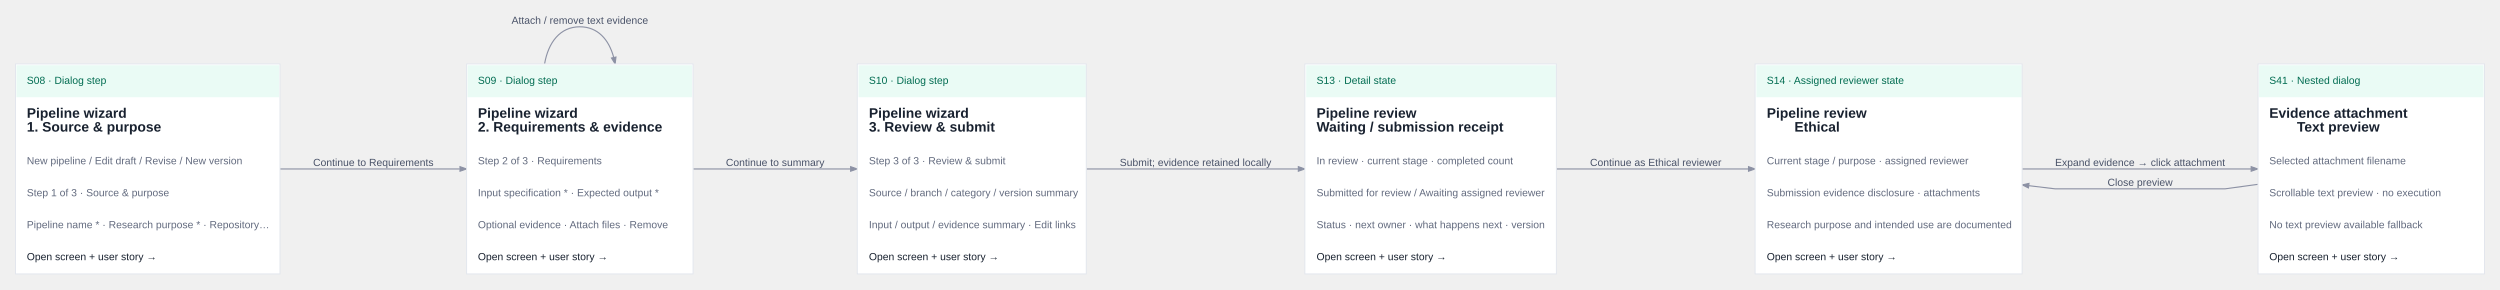
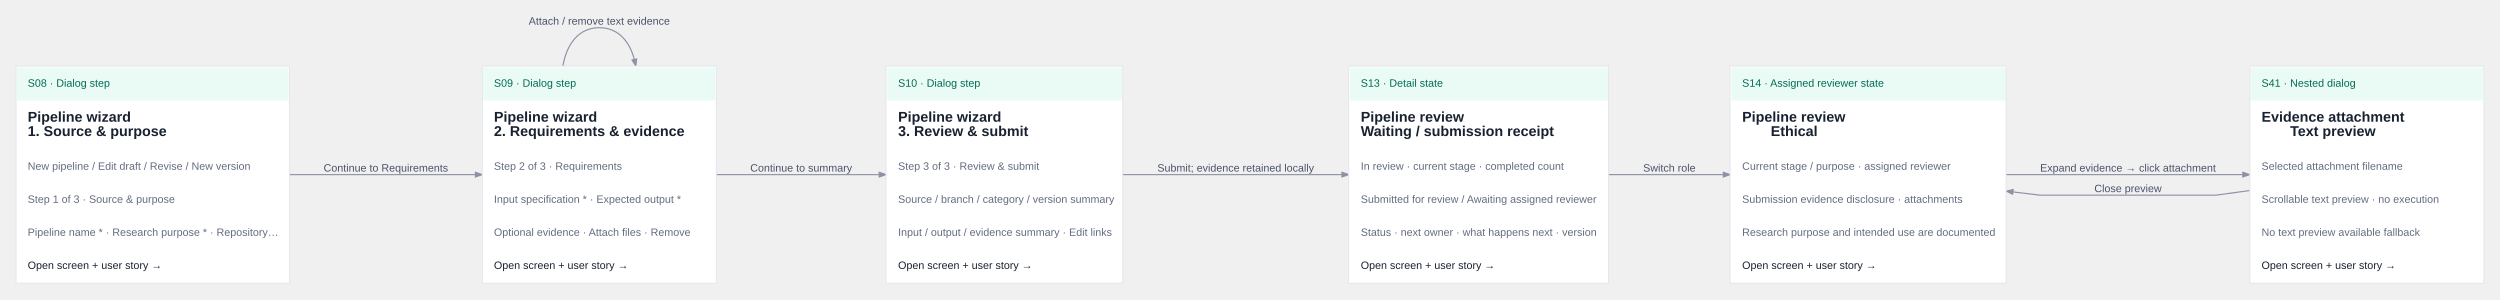
- <svg xmlns="http://www.w3.org/2000/svg" xmlns:xlink="http://www.w3.org/1999/xlink" width="2893pt" height="335pt" viewBox="0.00 0.00 2893.00 335.00">
+ <svg xmlns="http://www.w3.org/2000/svg" xmlns:xlink="http://www.w3.org/1999/xlink" width="2799pt" height="335pt" viewBox="0.00 0.00 2799.00 335.00">
  <g id="graph0" class="graph" transform="scale(1 1) rotate(0) translate(18 317)">
    <g id="edge1" class="edge">
      <g id="a_edge1">
        <a xlink:title="Continue to Requirements">
          <path fill="none" stroke="#8c91a4" stroke-width="1.3" d="M306.12,-121.5C372.37,-121.5 449.45,-121.5 514.01,-121.5" />
          <polygon fill="#8c91a4" stroke="#8c91a4" stroke-width="1.3" points="514.32,-124.13 521.82,-121.5 514.32,-118.88 514.32,-124.13" />
        </a>
      </g>
      <text text-anchor="middle" x="414" y="-124.9" font-family="Arial" font-size="12.00" fill="#495268">Continue to Requirements</text>
    </g>
    <g id="edge2" class="edge">
      <g id="a_edge2">
        <a xlink:title="Attach / remove text evidence">
          <path fill="none" stroke="#8c91a4" stroke-width="1.3" d="M612.18,-243.09C616.55,-268.07 630.16,-286 653,-286 673.52,-286 686.59,-271.53 692.2,-250.48" />
          <polygon fill="#8c91a4" stroke="#8c91a4" stroke-width="1.3" points="694.78,-250.98 693.82,-243.09 689.65,-249.86 694.78,-250.98" />
        </a>
      </g>
      <text text-anchor="middle" x="653" y="-289.4" font-family="Arial" font-size="12.00" fill="#495268">Attach / remove text evidence</text>
    </g>
    <g id="edge3" class="edge">
      <g id="a_edge3">
        <a xlink:title="Continue to summary">
          <path fill="none" stroke="#8c91a4" stroke-width="1.3" d="M784.29,-121.5C841.25,-121.5 908.15,-121.5 966.11,-121.5" />
          <polygon fill="#8c91a4" stroke="#8c91a4" stroke-width="1.3" points="966.36,-124.13 973.86,-121.5 966.36,-118.88 966.36,-124.13" />
        </a>
      </g>
      <text text-anchor="middle" x="879" y="-124.9" font-family="Arial" font-size="12.00" fill="#495268">Continue to summary</text>
    </g>
    <g id="edge4" class="edge">
      <g id="a_edge4">
        <a xlink:title="Submit; evidence retained locally">
          <path fill="none" stroke="#8c91a4" stroke-width="1.3" d="M1239.28,-121.5C1313.54,-121.5 1406.64,-121.5 1484.04,-121.5" />
          <polygon fill="#8c91a4" stroke="#8c91a4" stroke-width="1.3" points="1484.45,-124.13 1491.95,-121.5 1484.45,-118.88 1484.45,-124.13" />
        </a>
      </g>
      <text text-anchor="middle" x="1365.5" y="-124.9" font-family="Arial" font-size="12.00" fill="#495268">Submit; evidence retained locally</text>
    </g>
    <g id="edge5" class="edge">
      <g id="a_edge5">
-         <a xlink:title="Continue as Ethical reviewer">
-           <path fill="none" stroke="#8c91a4" stroke-width="1.3" d="M1783.13,-121.5C1851.91,-121.5 1934.39,-121.5 2005.2,-121.5" />
-           <polygon fill="#8c91a4" stroke="#8c91a4" stroke-width="1.3" points="2005.39,-124.13 2012.89,-121.5 2005.39,-118.88 2005.39,-124.13" />
+         <a xlink:title="Switch role">
+           <path fill="none" stroke="#8c91a4" stroke-width="1.3" d="M1783.02,-121.5C1824.19,-121.5 1869.3,-121.5 1911.39,-121.5" />
+           <polygon fill="#8c91a4" stroke="#8c91a4" stroke-width="1.3" points="1911.44,-124.13 1918.94,-121.5 1911.44,-118.88 1911.44,-124.13" />
        </a>
      </g>
-       <text text-anchor="middle" x="1898" y="-124.9" font-family="Arial" font-size="12.00" fill="#495268">Continue as Ethical reviewer</text>
+       <text text-anchor="middle" x="1851" y="-124.9" font-family="Arial" font-size="12.00" fill="#495268">Switch role</text>
    </g>
    <g id="edge6" class="edge">
      <g id="a_edge6">
        <a xlink:title="Expand evidence → click attachment">
-           <path fill="none" stroke="#8c91a4" stroke-width="1.3" d="M2322.04,-121.5C2404.94,-121.5 2506.47,-121.5 2586.87,-121.5" />
-           <polygon fill="#8c91a4" stroke="#8c91a4" stroke-width="1.3" points="2587.09,-124.13 2594.59,-121.5 2587.09,-118.88 2587.09,-124.13" />
+           <path fill="none" stroke="#8c91a4" stroke-width="1.3" d="M2228.04,-121.5C2310.94,-121.5 2412.47,-121.5 2492.87,-121.5" />
+           <polygon fill="#8c91a4" stroke="#8c91a4" stroke-width="1.3" points="2493.09,-124.13 2500.59,-121.5 2493.09,-118.88 2493.09,-124.13" />
        </a>
      </g>
-       <text text-anchor="middle" x="2458.5" y="-124.9" font-family="Arial" font-size="12.00" fill="#495268">Expand evidence → click attachment</text>
+       <text text-anchor="middle" x="2364.5" y="-124.9" font-family="Arial" font-size="12.00" fill="#495268">Expand evidence → click attachment</text>
    </g>
    <g id="edge7" class="edge">
      <g id="a_edge7">
        <a xlink:title="Close preview">
-           <path fill="none" stroke="#8c91a4" stroke-width="1.3" d="M2594.7,-103.66C2572.8,-100.66 2557,-98.5 2557,-98.5 2557,-98.5 2360,-98.5 2360,-98.5 2360,-98.5 2347.86,-99.96 2329.7,-102.14" />
-           <polygon fill="#8c91a4" stroke="#8c91a4" stroke-width="1.3" points="2329.3,-99.54 2322.17,-103.04 2329.93,-104.76 2329.3,-99.54" />
+           <path fill="none" stroke="#8c91a4" stroke-width="1.3" d="M2500.7,-103.66C2478.8,-100.66 2463,-98.5 2463,-98.5 2463,-98.5 2266,-98.5 2266,-98.5 2266,-98.5 2253.86,-99.96 2235.7,-102.14" />
+           <polygon fill="#8c91a4" stroke="#8c91a4" stroke-width="1.3" points="2235.3,-99.54 2228.17,-103.04 2235.93,-104.76 2235.3,-99.54" />
        </a>
      </g>
-       <text text-anchor="middle" x="2458.5" y="-101.9" font-family="Arial" font-size="12.00" fill="#495268">Close preview</text>
+       <text text-anchor="middle" x="2364.5" y="-101.9" font-family="Arial" font-size="12.00" fill="#495268">Close preview</text>
    </g>
    <g id="node-S08" class="node">
      <g id="a_node-S08">
        <a xlink:href="#screen=S08&amp;journey=F12" xlink:title="Pipeline wizard · 1. Source &amp; purpose">
          <polygon fill="white" stroke="transparent" points="0,0 0,-243 306,-243 306,0 0,0" />
          <polygon fill="#eafbf5" stroke="transparent" points="1,-204.5 1,-241.5 305,-241.5 305,-204.5 1,-204.5" />
          <text text-anchor="start" x="13" y="-219.9" font-family="Arial" font-size="12.00" fill="#006b50">S08 · Dialog step</text>
          <text text-anchor="start" x="13" y="-180.7" font-family="Arial" font-weight="bold" font-size="16.00" fill="#18212f">Pipeline wizard</text>
          <text text-anchor="start" x="13" y="-164.7" font-family="Arial" font-weight="bold" font-size="16.00" fill="#18212f">1. Source &amp; purpose</text>
          <text text-anchor="start" x="13" y="-126.9" font-family="Arial" font-size="12.00" fill="#626a7e">New pipeline / Edit draft / Revise / New version</text>
          <text text-anchor="start" x="13" y="-89.9" font-family="Arial" font-size="12.00" fill="#626a7e">Step 1 of 3 · Source &amp; purpose</text>
          <text text-anchor="start" x="13" y="-52.9" font-family="Arial" font-size="12.00" fill="#626a7e">Pipeline name * · Research purpose * · Repository…</text>
          <text text-anchor="start" x="13" y="-15.9" font-family="Arial" font-size="12.00" fill="#18212f">Open screen + user story →</text>
          <polygon fill="none" stroke="#e0e4ec" points="0,0 0,-243 306,-243 306,0 0,0" />
        </a>
      </g>
    </g>
    <g id="node-S09" class="node">
      <g id="a_node-S09">
        <a xlink:href="#screen=S09&amp;journey=F12" xlink:title="Pipeline wizard · 2. Requirements &amp; evidence">
          <polygon fill="white" stroke="transparent" points="522,0 522,-243 784,-243 784,0 522,0" />
          <polygon fill="#eafbf5" stroke="transparent" points="523,-204.5 523,-241.5 783,-241.5 783,-204.5 523,-204.5" />
          <text text-anchor="start" x="535" y="-219.9" font-family="Arial" font-size="12.00" fill="#006b50">S09 · Dialog step</text>
          <text text-anchor="start" x="535" y="-180.7" font-family="Arial" font-weight="bold" font-size="16.00" fill="#18212f">Pipeline wizard</text>
          <text text-anchor="start" x="535" y="-164.7" font-family="Arial" font-weight="bold" font-size="16.00" fill="#18212f">2. Requirements &amp; evidence</text>
          <text text-anchor="start" x="535" y="-126.9" font-family="Arial" font-size="12.00" fill="#626a7e">Step 2 of 3 · Requirements</text>
          <text text-anchor="start" x="535" y="-89.9" font-family="Arial" font-size="12.00" fill="#626a7e">Input specification * · Expected output *</text>
          <text text-anchor="start" x="535" y="-52.9" font-family="Arial" font-size="12.00" fill="#626a7e">Optional evidence · Attach files · Remove</text>
          <text text-anchor="start" x="535" y="-15.9" font-family="Arial" font-size="12.00" fill="#18212f">Open screen + user story →</text>
          <polygon fill="none" stroke="#e0e4ec" points="522,0 522,-243 784,-243 784,0 522,0" />
        </a>
      </g>
    </g>
    <g id="node-S10" class="node">
      <g id="a_node-S10">
        <a xlink:href="#screen=S10&amp;journey=F12" xlink:title="Pipeline wizard · 3. Review &amp; submit">
          <polygon fill="white" stroke="transparent" points="974,0 974,-243 1239,-243 1239,0 974,0" />
          <polygon fill="#eafbf5" stroke="transparent" points="975.5,-204.5 975.5,-241.5 1238.5,-241.5 1238.5,-204.5 975.5,-204.5" />
          <text text-anchor="start" x="987.5" y="-219.9" font-family="Arial" font-size="12.00" fill="#006b50">S10 · Dialog step</text>
          <text text-anchor="start" x="987.5" y="-180.7" font-family="Arial" font-weight="bold" font-size="16.00" fill="#18212f">Pipeline wizard</text>
          <text text-anchor="start" x="987.5" y="-164.7" font-family="Arial" font-weight="bold" font-size="16.00" fill="#18212f">3. Review &amp; submit</text>
          <text text-anchor="start" x="987.5" y="-126.9" font-family="Arial" font-size="12.00" fill="#626a7e">Step 3 of 3 · Review &amp; submit</text>
          <text text-anchor="start" x="987.5" y="-89.9" font-family="Arial" font-size="12.00" fill="#626a7e">Source / branch / category / version summary</text>
          <text text-anchor="start" x="987.5" y="-52.9" font-family="Arial" font-size="12.00" fill="#626a7e">Input / output / evidence summary · Edit links</text>
          <text text-anchor="start" x="987.5" y="-15.9" font-family="Arial" font-size="12.00" fill="#18212f">Open screen + user story →</text>
          <polygon fill="none" stroke="#e0e4ec" points="974,0 974,-243 1239,-243 1239,0 974,0" />
        </a>
      </g>
    </g>
    <g id="node-S13" class="node">
      <g id="a_node-S13">
        <a xlink:href="#screen=S13&amp;journey=F12" xlink:title="Pipeline review · Waiting / submission receipt">
          <polygon fill="white" stroke="transparent" points="1492,0 1492,-243 1783,-243 1783,0 1492,0" />
          <polygon fill="#eafbf5" stroke="transparent" points="1493.5,-204.5 1493.5,-241.5 1782.5,-241.5 1782.5,-204.5 1493.5,-204.5" />
          <text text-anchor="start" x="1505.5" y="-219.9" font-family="Arial" font-size="12.00" fill="#006b50">S13 · Detail state</text>
          <text text-anchor="start" x="1505.5" y="-180.7" font-family="Arial" font-weight="bold" font-size="16.00" fill="#18212f">Pipeline review</text>
          <text text-anchor="start" x="1505.5" y="-164.7" font-family="Arial" font-weight="bold" font-size="16.00" fill="#18212f">Waiting / submission receipt</text>
          <text text-anchor="start" x="1505.5" y="-126.9" font-family="Arial" font-size="12.00" fill="#626a7e">In review · current stage · completed count</text>
          <text text-anchor="start" x="1505.5" y="-89.9" font-family="Arial" font-size="12.00" fill="#626a7e">Submitted for review / Awaiting assigned reviewer</text>
          <text text-anchor="start" x="1505.5" y="-52.9" font-family="Arial" font-size="12.00" fill="#626a7e">Status · next owner · what happens next · version</text>
          <text text-anchor="start" x="1505.5" y="-15.9" font-family="Arial" font-size="12.00" fill="#18212f">Open screen + user story →</text>
          <polygon fill="none" stroke="#e0e4ec" points="1492,0 1492,-243 1783,-243 1783,0 1492,0" />
        </a>
      </g>
    </g>
    <g id="node-S14" class="node">
      <g id="a_node-S14">
        <a xlink:href="#screen=S14&amp;journey=F12" xlink:title="Pipeline review · Ethical">
-           <polygon fill="white" stroke="transparent" points="2013,0 2013,-243 2322,-243 2322,0 2013,0" />
-           <polygon fill="#eafbf5" stroke="transparent" points="2014.5,-204.5 2014.5,-241.5 2321.5,-241.5 2321.5,-204.5 2014.5,-204.5" />
-           <text text-anchor="start" x="2026.5" y="-219.9" font-family="Arial" font-size="12.00" fill="#006b50">S14 · Assigned reviewer state</text>
-           <text text-anchor="start" x="2026.5" y="-180.7" font-family="Arial" font-weight="bold" font-size="16.00" fill="#18212f">Pipeline review</text>
-           <text text-anchor="start" x="2058.5" y="-164.7" font-family="Arial" font-weight="bold" font-size="16.00" fill="#18212f">Ethical</text>
-           <text text-anchor="start" x="2026.5" y="-126.9" font-family="Arial" font-size="12.00" fill="#626a7e">Current stage / purpose · assigned reviewer</text>
-           <text text-anchor="start" x="2026.5" y="-89.9" font-family="Arial" font-size="12.00" fill="#626a7e">Submission evidence disclosure · attachments</text>
-           <text text-anchor="start" x="2026.5" y="-52.9" font-family="Arial" font-size="12.00" fill="#626a7e">Research purpose and intended use are documented</text>
-           <text text-anchor="start" x="2026.5" y="-15.9" font-family="Arial" font-size="12.00" fill="#18212f">Open screen + user story →</text>
-           <polygon fill="none" stroke="#e0e4ec" points="2013,0 2013,-243 2322,-243 2322,0 2013,0" />
+           <polygon fill="white" stroke="transparent" points="1919,0 1919,-243 2228,-243 2228,0 1919,0" />
+           <polygon fill="#eafbf5" stroke="transparent" points="1920.5,-204.5 1920.5,-241.5 2227.5,-241.5 2227.5,-204.5 1920.5,-204.5" />
+           <text text-anchor="start" x="1932.5" y="-219.9" font-family="Arial" font-size="12.00" fill="#006b50">S14 · Assigned reviewer state</text>
+           <text text-anchor="start" x="1932.5" y="-180.7" font-family="Arial" font-weight="bold" font-size="16.00" fill="#18212f">Pipeline review</text>
+           <text text-anchor="start" x="1964.5" y="-164.7" font-family="Arial" font-weight="bold" font-size="16.00" fill="#18212f">Ethical</text>
+           <text text-anchor="start" x="1932.5" y="-126.9" font-family="Arial" font-size="12.00" fill="#626a7e">Current stage / purpose · assigned reviewer</text>
+           <text text-anchor="start" x="1932.5" y="-89.9" font-family="Arial" font-size="12.00" fill="#626a7e">Submission evidence disclosure · attachments</text>
+           <text text-anchor="start" x="1932.5" y="-52.9" font-family="Arial" font-size="12.00" fill="#626a7e">Research purpose and intended use are documented</text>
+           <text text-anchor="start" x="1932.5" y="-15.9" font-family="Arial" font-size="12.00" fill="#18212f">Open screen + user story →</text>
+           <polygon fill="none" stroke="#e0e4ec" points="1919,0 1919,-243 2228,-243 2228,0 1919,0" />
        </a>
      </g>
    </g>
    <g id="node-S41" class="node">
      <g id="a_node-S41">
        <a xlink:href="#screen=S41&amp;journey=F12" xlink:title="Evidence attachment · Text preview">
-           <polygon fill="white" stroke="transparent" points="2595,0 2595,-243 2857,-243 2857,0 2595,0" />
-           <polygon fill="#eafbf5" stroke="transparent" points="2596,-204.5 2596,-241.5 2856,-241.5 2856,-204.5 2596,-204.5" />
-           <text text-anchor="start" x="2608" y="-219.9" font-family="Arial" font-size="12.00" fill="#006b50">S41 · Nested dialog</text>
-           <text text-anchor="start" x="2608" y="-180.7" font-family="Arial" font-weight="bold" font-size="16.00" fill="#18212f">Evidence attachment</text>
-           <text text-anchor="start" x="2640" y="-164.7" font-family="Arial" font-weight="bold" font-size="16.00" fill="#18212f">Text preview</text>
-           <text text-anchor="start" x="2608" y="-126.9" font-family="Arial" font-size="12.00" fill="#626a7e">Selected attachment filename</text>
-           <text text-anchor="start" x="2608" y="-89.9" font-family="Arial" font-size="12.00" fill="#626a7e">Scrollable text preview · no execution</text>
-           <text text-anchor="start" x="2608" y="-52.9" font-family="Arial" font-size="12.00" fill="#626a7e">No text preview available fallback</text>
-           <text text-anchor="start" x="2608" y="-15.9" font-family="Arial" font-size="12.00" fill="#18212f">Open screen + user story →</text>
-           <polygon fill="none" stroke="#e0e4ec" points="2595,0 2595,-243 2857,-243 2857,0 2595,0" />
+           <polygon fill="white" stroke="transparent" points="2501,0 2501,-243 2763,-243 2763,0 2501,0" />
+           <polygon fill="#eafbf5" stroke="transparent" points="2502,-204.5 2502,-241.5 2762,-241.5 2762,-204.5 2502,-204.5" />
+           <text text-anchor="start" x="2514" y="-219.9" font-family="Arial" font-size="12.00" fill="#006b50">S41 · Nested dialog</text>
+           <text text-anchor="start" x="2514" y="-180.7" font-family="Arial" font-weight="bold" font-size="16.00" fill="#18212f">Evidence attachment</text>
+           <text text-anchor="start" x="2546" y="-164.7" font-family="Arial" font-weight="bold" font-size="16.00" fill="#18212f">Text preview</text>
+           <text text-anchor="start" x="2514" y="-126.9" font-family="Arial" font-size="12.00" fill="#626a7e">Selected attachment filename</text>
+           <text text-anchor="start" x="2514" y="-89.9" font-family="Arial" font-size="12.00" fill="#626a7e">Scrollable text preview · no execution</text>
+           <text text-anchor="start" x="2514" y="-52.9" font-family="Arial" font-size="12.00" fill="#626a7e">No text preview available fallback</text>
+           <text text-anchor="start" x="2514" y="-15.9" font-family="Arial" font-size="12.00" fill="#18212f">Open screen + user story →</text>
+           <polygon fill="none" stroke="#e0e4ec" points="2501,0 2501,-243 2763,-243 2763,0 2501,0" />
        </a>
      </g>
    </g>
  </g>
</svg>
